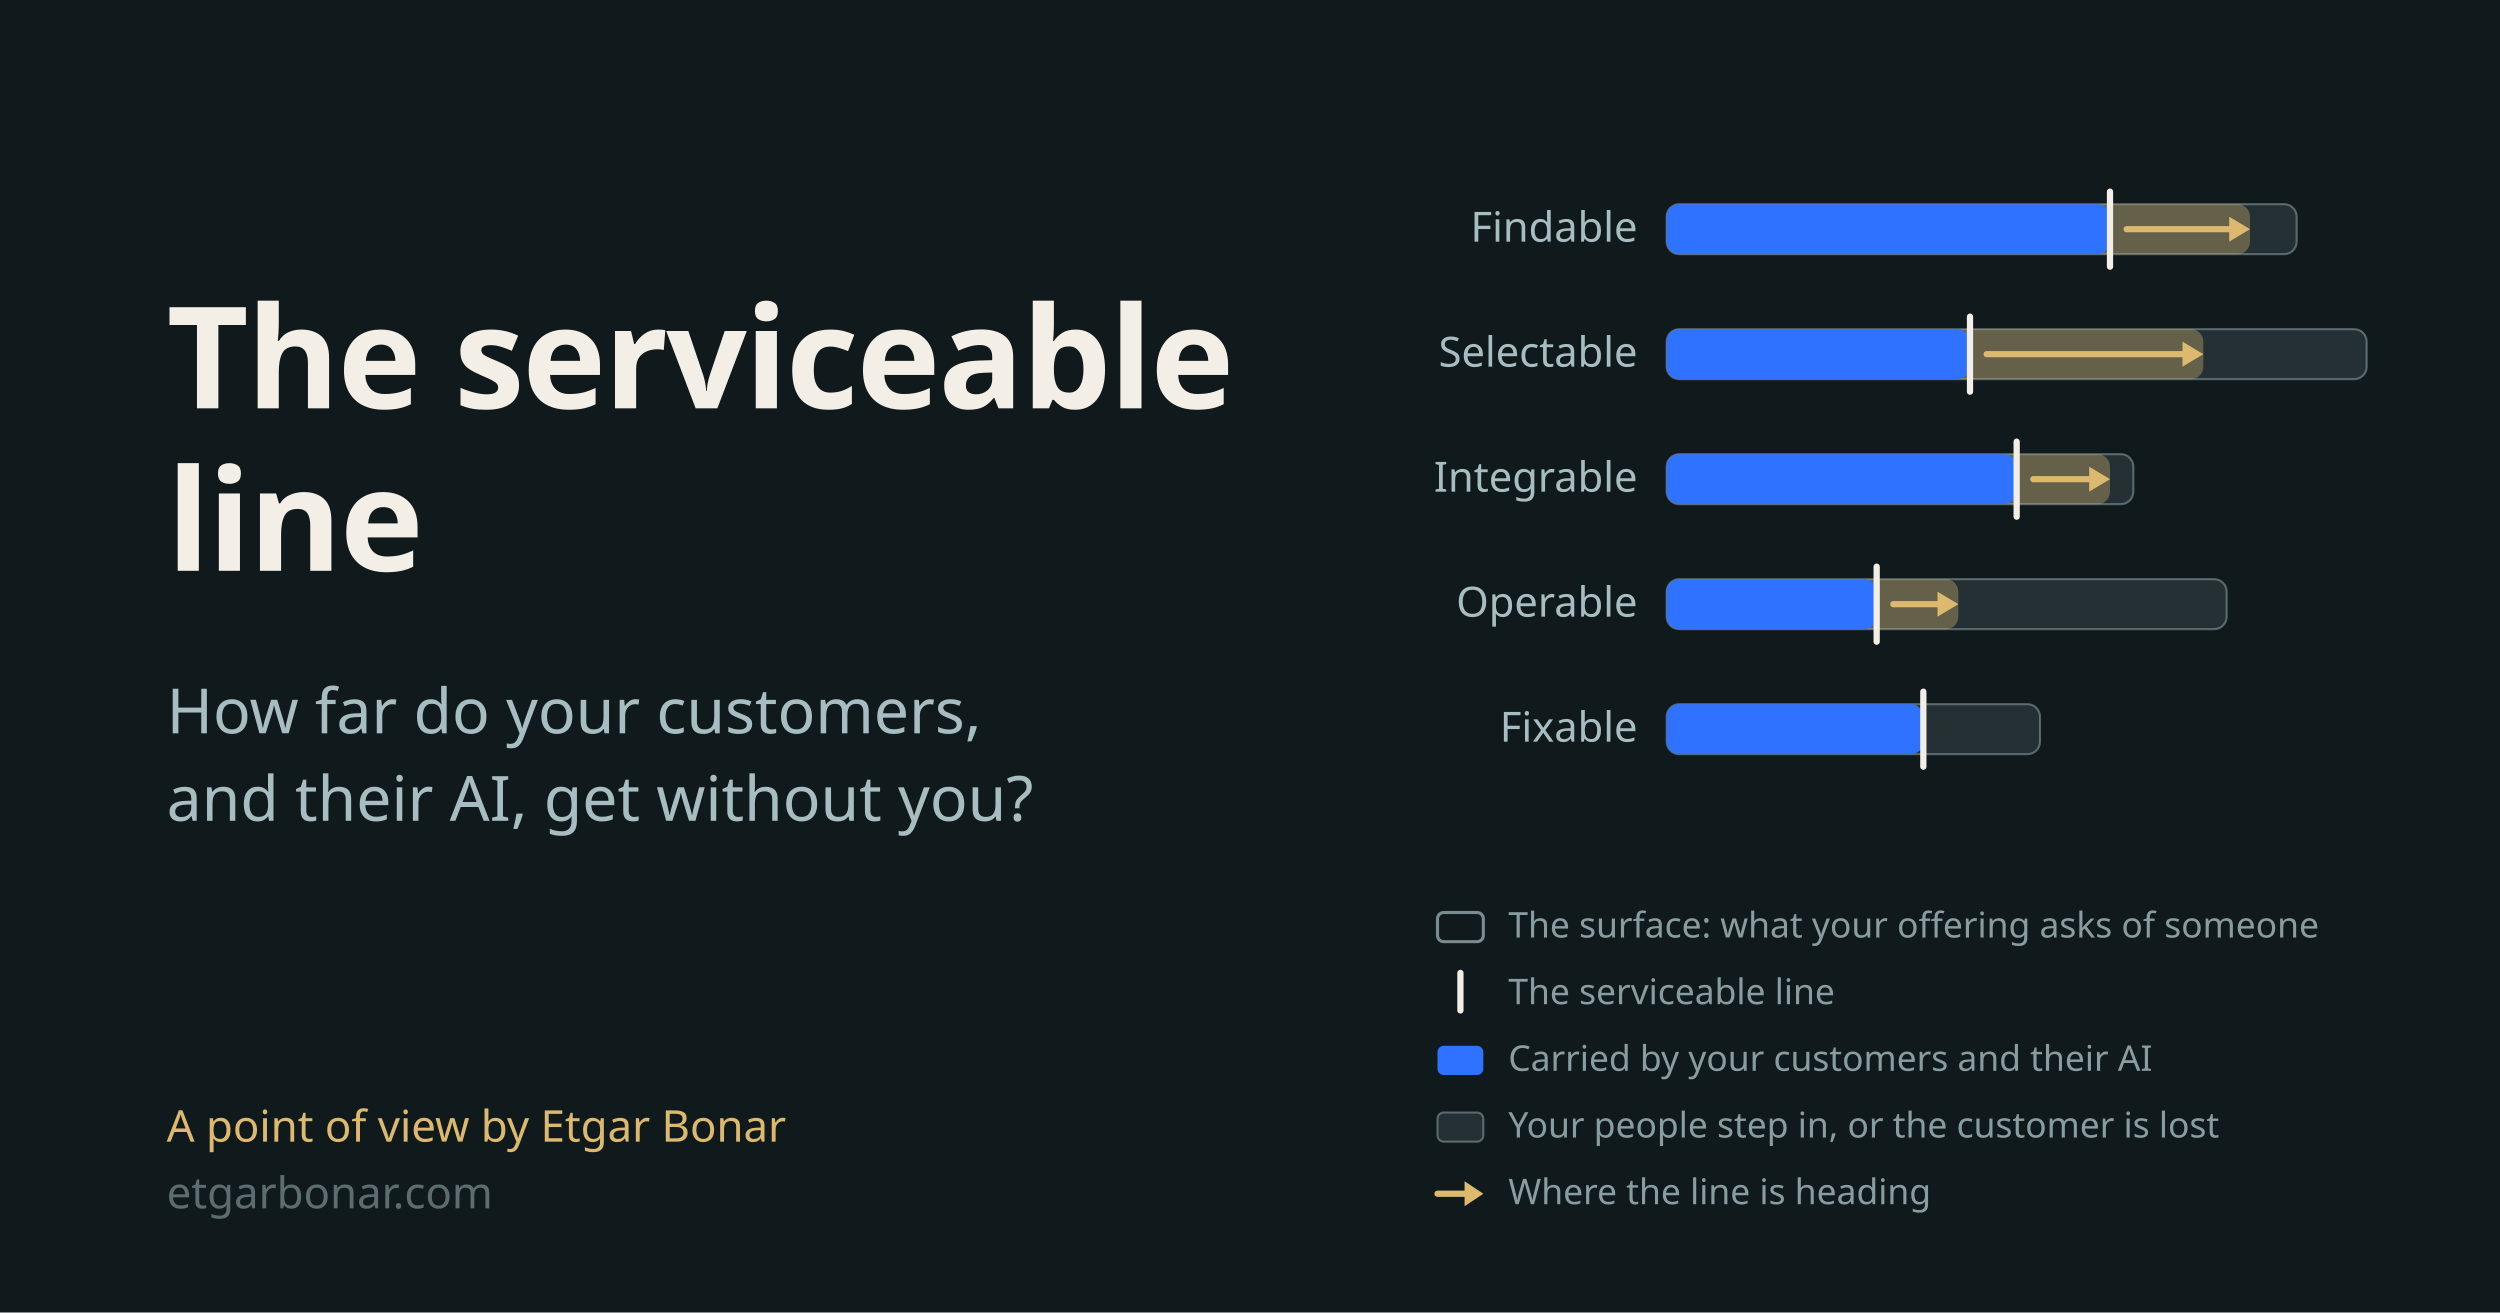
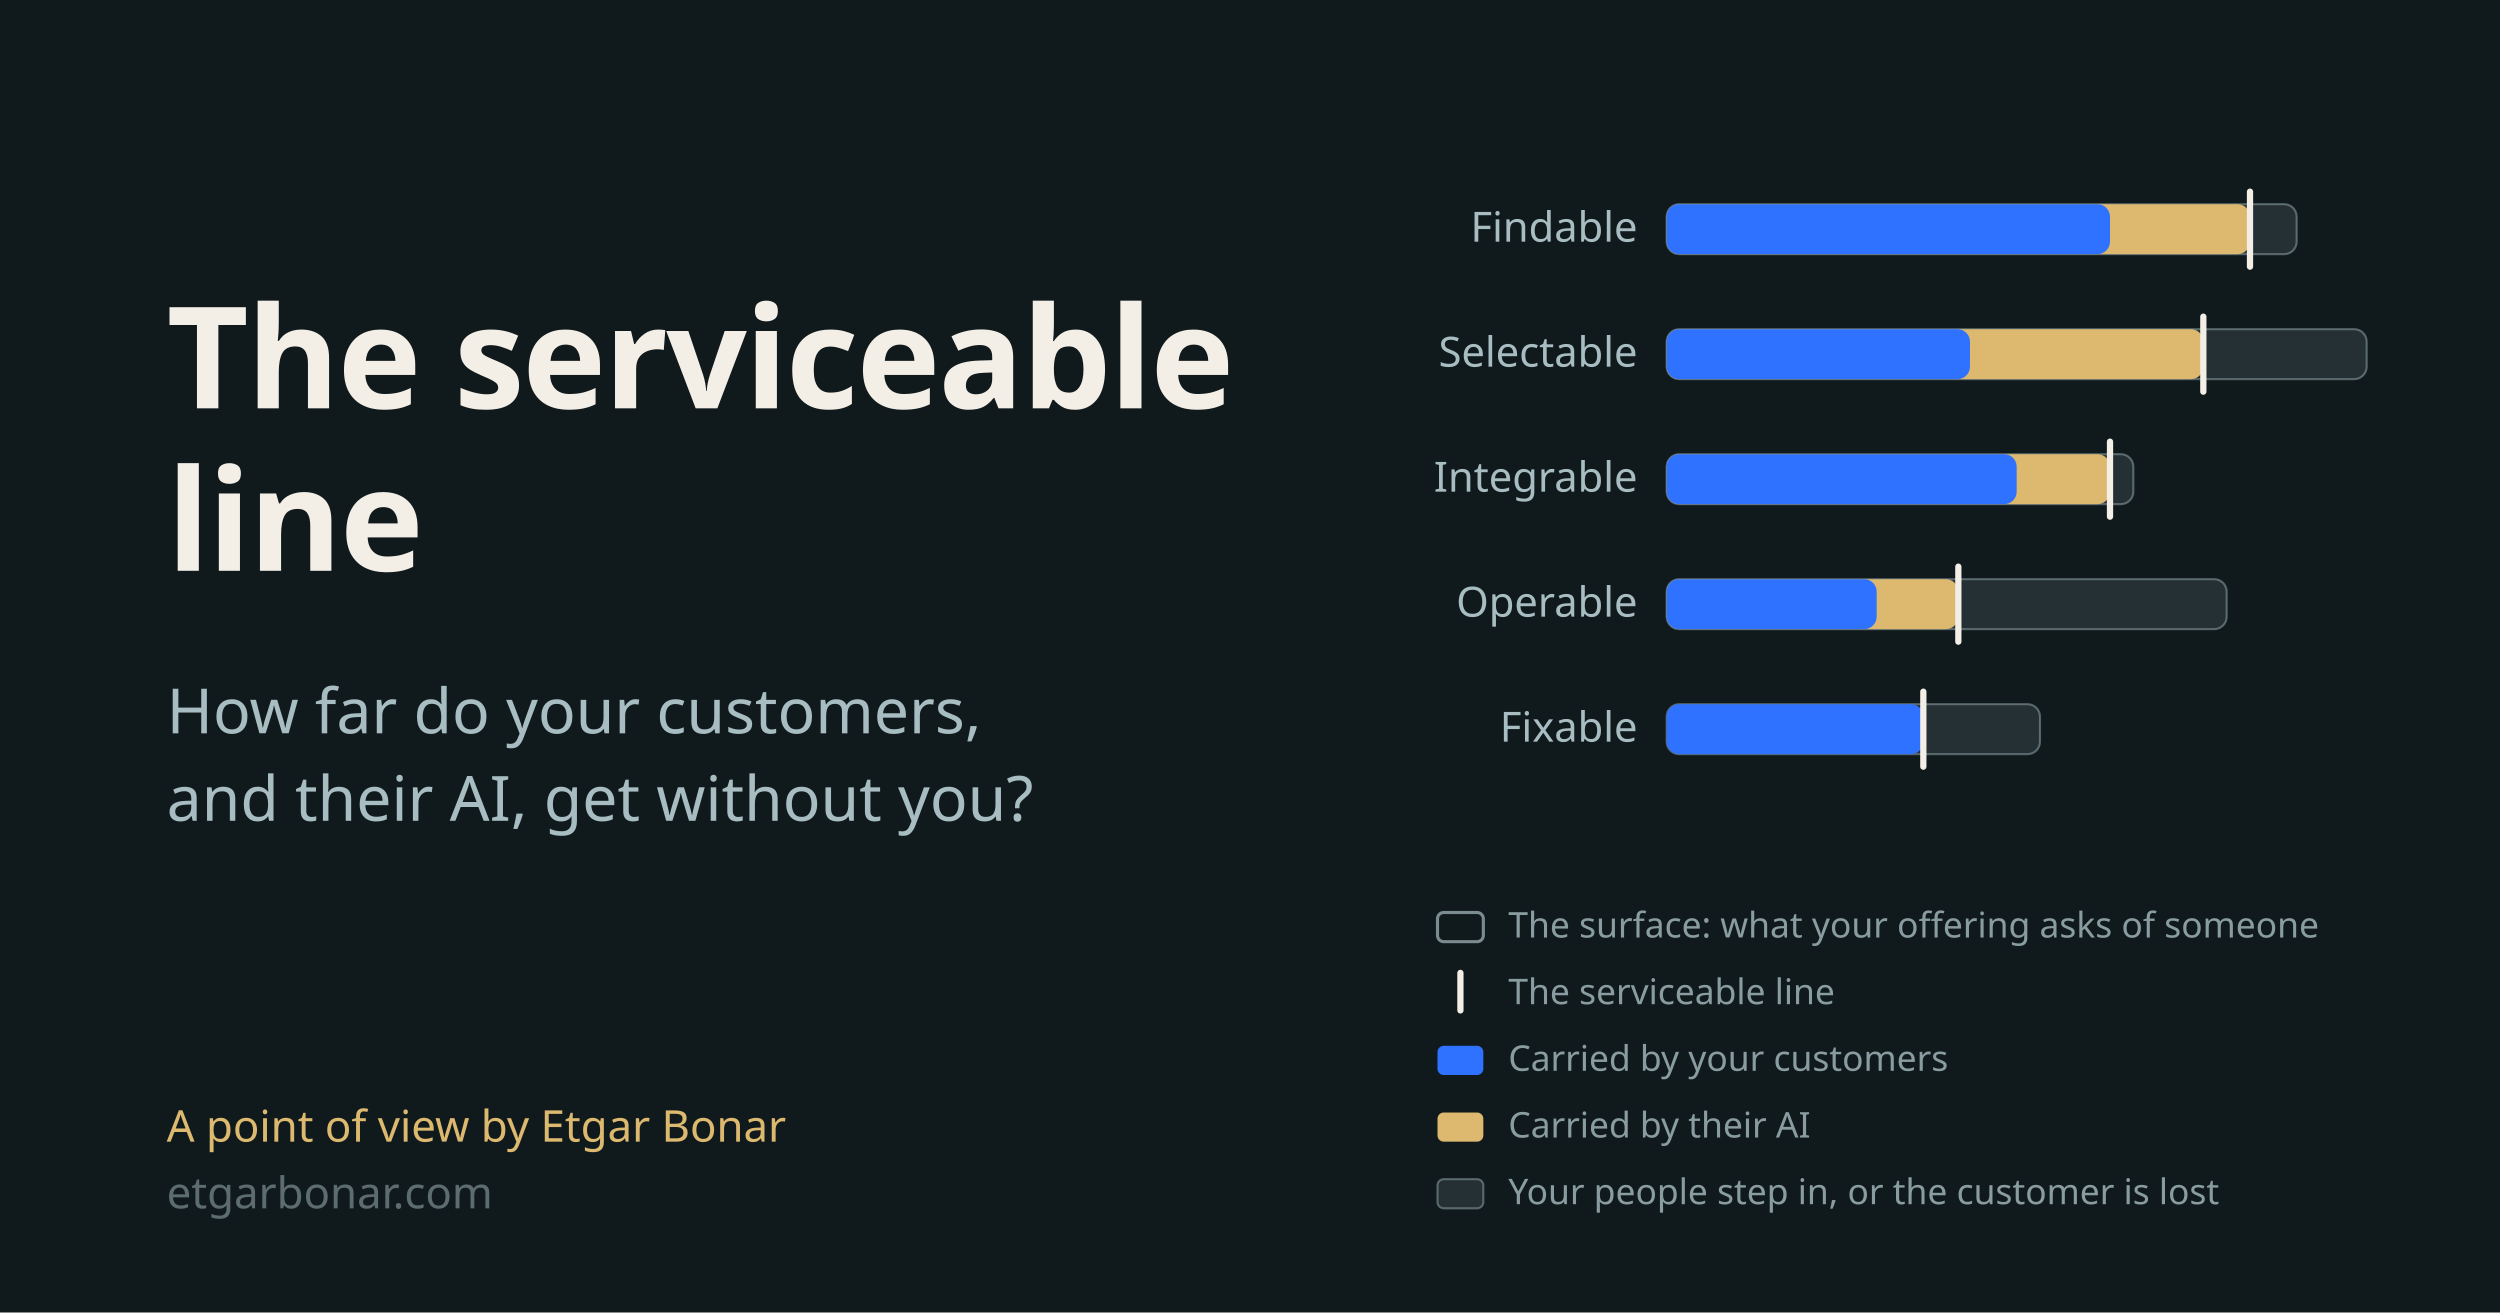
<svg xmlns="http://www.w3.org/2000/svg" width="1200" height="630" viewBox="0 0 1200 630" role="img" aria-labelledby="cardtitle carddesc">
  <rect width="1200" height="630" fill="#101a1d" />
  <text x="786" y="116" text-anchor="end" font-family="Noto Sans, Liberation Sans, Arial, Helvetica, sans-serif" font-size="20" fill="#a8bdc1">Findable</text>
  <rect x="800" y="98.0" width="302.4" height="24" rx="6.0" fill="#a8bdc1" fill-opacity=".14" stroke="#a8bdc1" stroke-opacity=".45" />
-   <rect x="800" y="98.0" width="280.0" height="24" rx="6.0" fill="#dcb96f" fill-opacity=".35" />
+   <rect x="800" y="98.0" width="280.0" height="24" rx="6.0" fill="#dcb96f" />
  <rect x="800" y="98.0" width="212.8" height="24" rx="6.0" fill="#2f72ff" />
-   <line x1="1012.8" y1="92.0" x2="1012.8" y2="128.0" stroke="#f4efe6" stroke-width="3" stroke-linecap="round" />
-   <line x1="1020.8" y1="110" x2="1070.0" y2="110" stroke="#dcb96f" stroke-width="3" stroke-linecap="round" />
-   <polygon points="1080.0,110 1070.0,104 1070.0,116" fill="#dcb96f" />
+   <line x1="1080.0" y1="92.0" x2="1080.0" y2="128.0" stroke="#f4efe6" stroke-width="3" stroke-linecap="round" />
  <text x="786" y="176" text-anchor="end" font-family="Noto Sans, Liberation Sans, Arial, Helvetica, sans-serif" font-size="20" fill="#a8bdc1">Selectable</text>
  <rect x="800" y="158.0" width="336.0" height="24" rx="6.0" fill="#a8bdc1" fill-opacity=".14" stroke="#a8bdc1" stroke-opacity=".45" />
-   <rect x="800" y="158.0" width="257.6" height="24" rx="6.0" fill="#dcb96f" fill-opacity=".35" />
+   <rect x="800" y="158.0" width="257.6" height="24" rx="6.0" fill="#dcb96f" />
  <rect x="800" y="158.0" width="145.6" height="24" rx="6.0" fill="#2f72ff" />
-   <line x1="945.6" y1="152.0" x2="945.6" y2="188.0" stroke="#f4efe6" stroke-width="3" stroke-linecap="round" />
-   <line x1="953.6" y1="170" x2="1047.6" y2="170" stroke="#dcb96f" stroke-width="3" stroke-linecap="round" />
-   <polygon points="1057.6,170 1047.6,164 1047.6,176" fill="#dcb96f" />
+   <line x1="1057.6" y1="152.0" x2="1057.6" y2="188.0" stroke="#f4efe6" stroke-width="3" stroke-linecap="round" />
  <text x="786" y="236" text-anchor="end" font-family="Noto Sans, Liberation Sans, Arial, Helvetica, sans-serif" font-size="20" fill="#a8bdc1">Integrable</text>
  <rect x="800" y="218.0" width="224.0" height="24" rx="6.0" fill="#a8bdc1" fill-opacity=".14" stroke="#a8bdc1" stroke-opacity=".45" />
-   <rect x="800" y="218.0" width="212.8" height="24" rx="6.0" fill="#dcb96f" fill-opacity=".35" />
+   <rect x="800" y="218.0" width="212.8" height="24" rx="6.0" fill="#dcb96f" />
  <rect x="800" y="218.0" width="168.0" height="24" rx="6.0" fill="#2f72ff" />
-   <line x1="968.0" y1="212.0" x2="968.0" y2="248.0" stroke="#f4efe6" stroke-width="3" stroke-linecap="round" />
-   <line x1="976.0" y1="230" x2="1002.8" y2="230" stroke="#dcb96f" stroke-width="3" stroke-linecap="round" />
-   <polygon points="1012.8,230 1002.8,224 1002.8,236" fill="#dcb96f" />
+   <line x1="1012.8" y1="212.0" x2="1012.8" y2="248.0" stroke="#f4efe6" stroke-width="3" stroke-linecap="round" />
  <text x="786" y="296" text-anchor="end" font-family="Noto Sans, Liberation Sans, Arial, Helvetica, sans-serif" font-size="20" fill="#a8bdc1">Operable</text>
  <rect x="800" y="278.0" width="268.8" height="24" rx="6.0" fill="#a8bdc1" fill-opacity=".14" stroke="#a8bdc1" stroke-opacity=".45" />
-   <rect x="800" y="278.0" width="140.0" height="24" rx="6.0" fill="#dcb96f" fill-opacity=".35" />
+   <rect x="800" y="278.0" width="140.0" height="24" rx="6.0" fill="#dcb96f" />
  <rect x="800" y="278.0" width="100.8" height="24" rx="6.0" fill="#2f72ff" />
-   <line x1="900.8" y1="272.0" x2="900.8" y2="308.0" stroke="#f4efe6" stroke-width="3" stroke-linecap="round" />
-   <line x1="908.8" y1="290" x2="930.0" y2="290" stroke="#dcb96f" stroke-width="3" stroke-linecap="round" />
-   <polygon points="940.0,290 930.0,284 930.0,296" fill="#dcb96f" />
+   <line x1="940.0" y1="272.0" x2="940.0" y2="308.0" stroke="#f4efe6" stroke-width="3" stroke-linecap="round" />
  <text x="786" y="356" text-anchor="end" font-family="Noto Sans, Liberation Sans, Arial, Helvetica, sans-serif" font-size="20" fill="#a8bdc1">Fixable</text>
  <rect x="800" y="338.0" width="179.2" height="24" rx="6.0" fill="#a8bdc1" fill-opacity=".14" stroke="#a8bdc1" stroke-opacity=".45" />
  <rect x="800" y="338.0" width="123.2" height="24" rx="6.0" fill="#2f72ff" />
  <line x1="923.2" y1="332.0" x2="923.2" y2="368.0" stroke="#f4efe6" stroke-width="3" stroke-linecap="round" />
  <rect x="690" y="438" width="22" height="14" rx="3" fill="none" stroke="#a8bdc1" stroke-opacity=".7" stroke-width="1.5" />
  <text x="724" y="450" font-family="Noto Sans, Liberation Sans, Arial, Helvetica, sans-serif" font-size="17" fill="#a8bdc1" opacity=".8">The surface: what your offering asks of someone</text>
  <line x1="701" y1="467" x2="701" y2="485" stroke="#f4efe6" stroke-width="3" stroke-linecap="round" />
  <text x="724" y="482" font-family="Noto Sans, Liberation Sans, Arial, Helvetica, sans-serif" font-size="17" fill="#a8bdc1" opacity=".8">The serviceable line</text>
  <rect x="690" y="502" width="22" height="14" rx="3" fill="#2f72ff" />
-   <text x="724" y="514" font-family="Noto Sans, Liberation Sans, Arial, Helvetica, sans-serif" font-size="17" fill="#a8bdc1" opacity=".8">Carried by your customers and their AI</text>
-   <rect x="690" y="534" width="22" height="14" rx="3" fill="#a8bdc1" fill-opacity=".14" stroke="#a8bdc1" stroke-opacity=".45" />
-   <text x="724" y="546" font-family="Noto Sans, Liberation Sans, Arial, Helvetica, sans-serif" font-size="17" fill="#a8bdc1" opacity=".8">Your people step in, or the customer is lost</text>
-   <line x1="690" y1="573" x2="704" y2="573" stroke="#dcb96f" stroke-width="3" stroke-linecap="round" />
-   <polygon points="712,573 703,567 703,579" fill="#dcb96f" />
-   <text x="724" y="578" font-family="Noto Sans, Liberation Sans, Arial, Helvetica, sans-serif" font-size="17" fill="#a8bdc1" opacity=".8">Where the line is heading</text>
+   <text x="724" y="514" font-family="Noto Sans, Liberation Sans, Arial, Helvetica, sans-serif" font-size="17" fill="#a8bdc1" opacity=".8">Carried by your customers</text>
+   <rect x="690" y="534" width="22" height="14" rx="3" fill="#dcb96f" />
+   <text x="724" y="546" font-family="Noto Sans, Liberation Sans, Arial, Helvetica, sans-serif" font-size="17" fill="#a8bdc1" opacity=".8">Carried by their AI</text>
+   <rect x="690" y="566" width="22" height="14" rx="3" fill="#a8bdc1" fill-opacity=".14" stroke="#a8bdc1" stroke-opacity=".45" />
+   <text x="724" y="578" font-family="Noto Sans, Liberation Sans, Arial, Helvetica, sans-serif" font-size="17" fill="#a8bdc1" opacity=".8">Your people step in, or the customer is lost</text>
  <text x="80" y="196" font-family="Noto Sans, Liberation Sans, Arial, Helvetica, sans-serif" font-size="68" font-weight="700" letter-spacing="-1" fill="#f4efe6">The serviceable</text>
  <text x="80" y="274" font-family="Noto Sans, Liberation Sans, Arial, Helvetica, sans-serif" font-size="68" font-weight="700" letter-spacing="-1" fill="#f4efe6">line</text>
  <text x="80" y="352" font-family="Noto Sans, Liberation Sans, Arial, Helvetica, sans-serif" font-size="30" fill="#a8bdc1">How far do your customers,</text>
  <text x="80" y="394" font-family="Noto Sans, Liberation Sans, Arial, Helvetica, sans-serif" font-size="30" fill="#a8bdc1">and their AI, get without you?</text>
  <text x="80" y="548" font-family="Noto Sans, Liberation Sans, Arial, Helvetica, sans-serif" font-size="21" fill="#dcb96f">A point of view by Etgar Bonar</text>
  <text x="80" y="580" font-family="Noto Sans, Liberation Sans, Arial, Helvetica, sans-serif" font-size="21" fill="#a8bdc1" opacity=".5">etgarbonar.com</text>
</svg>
